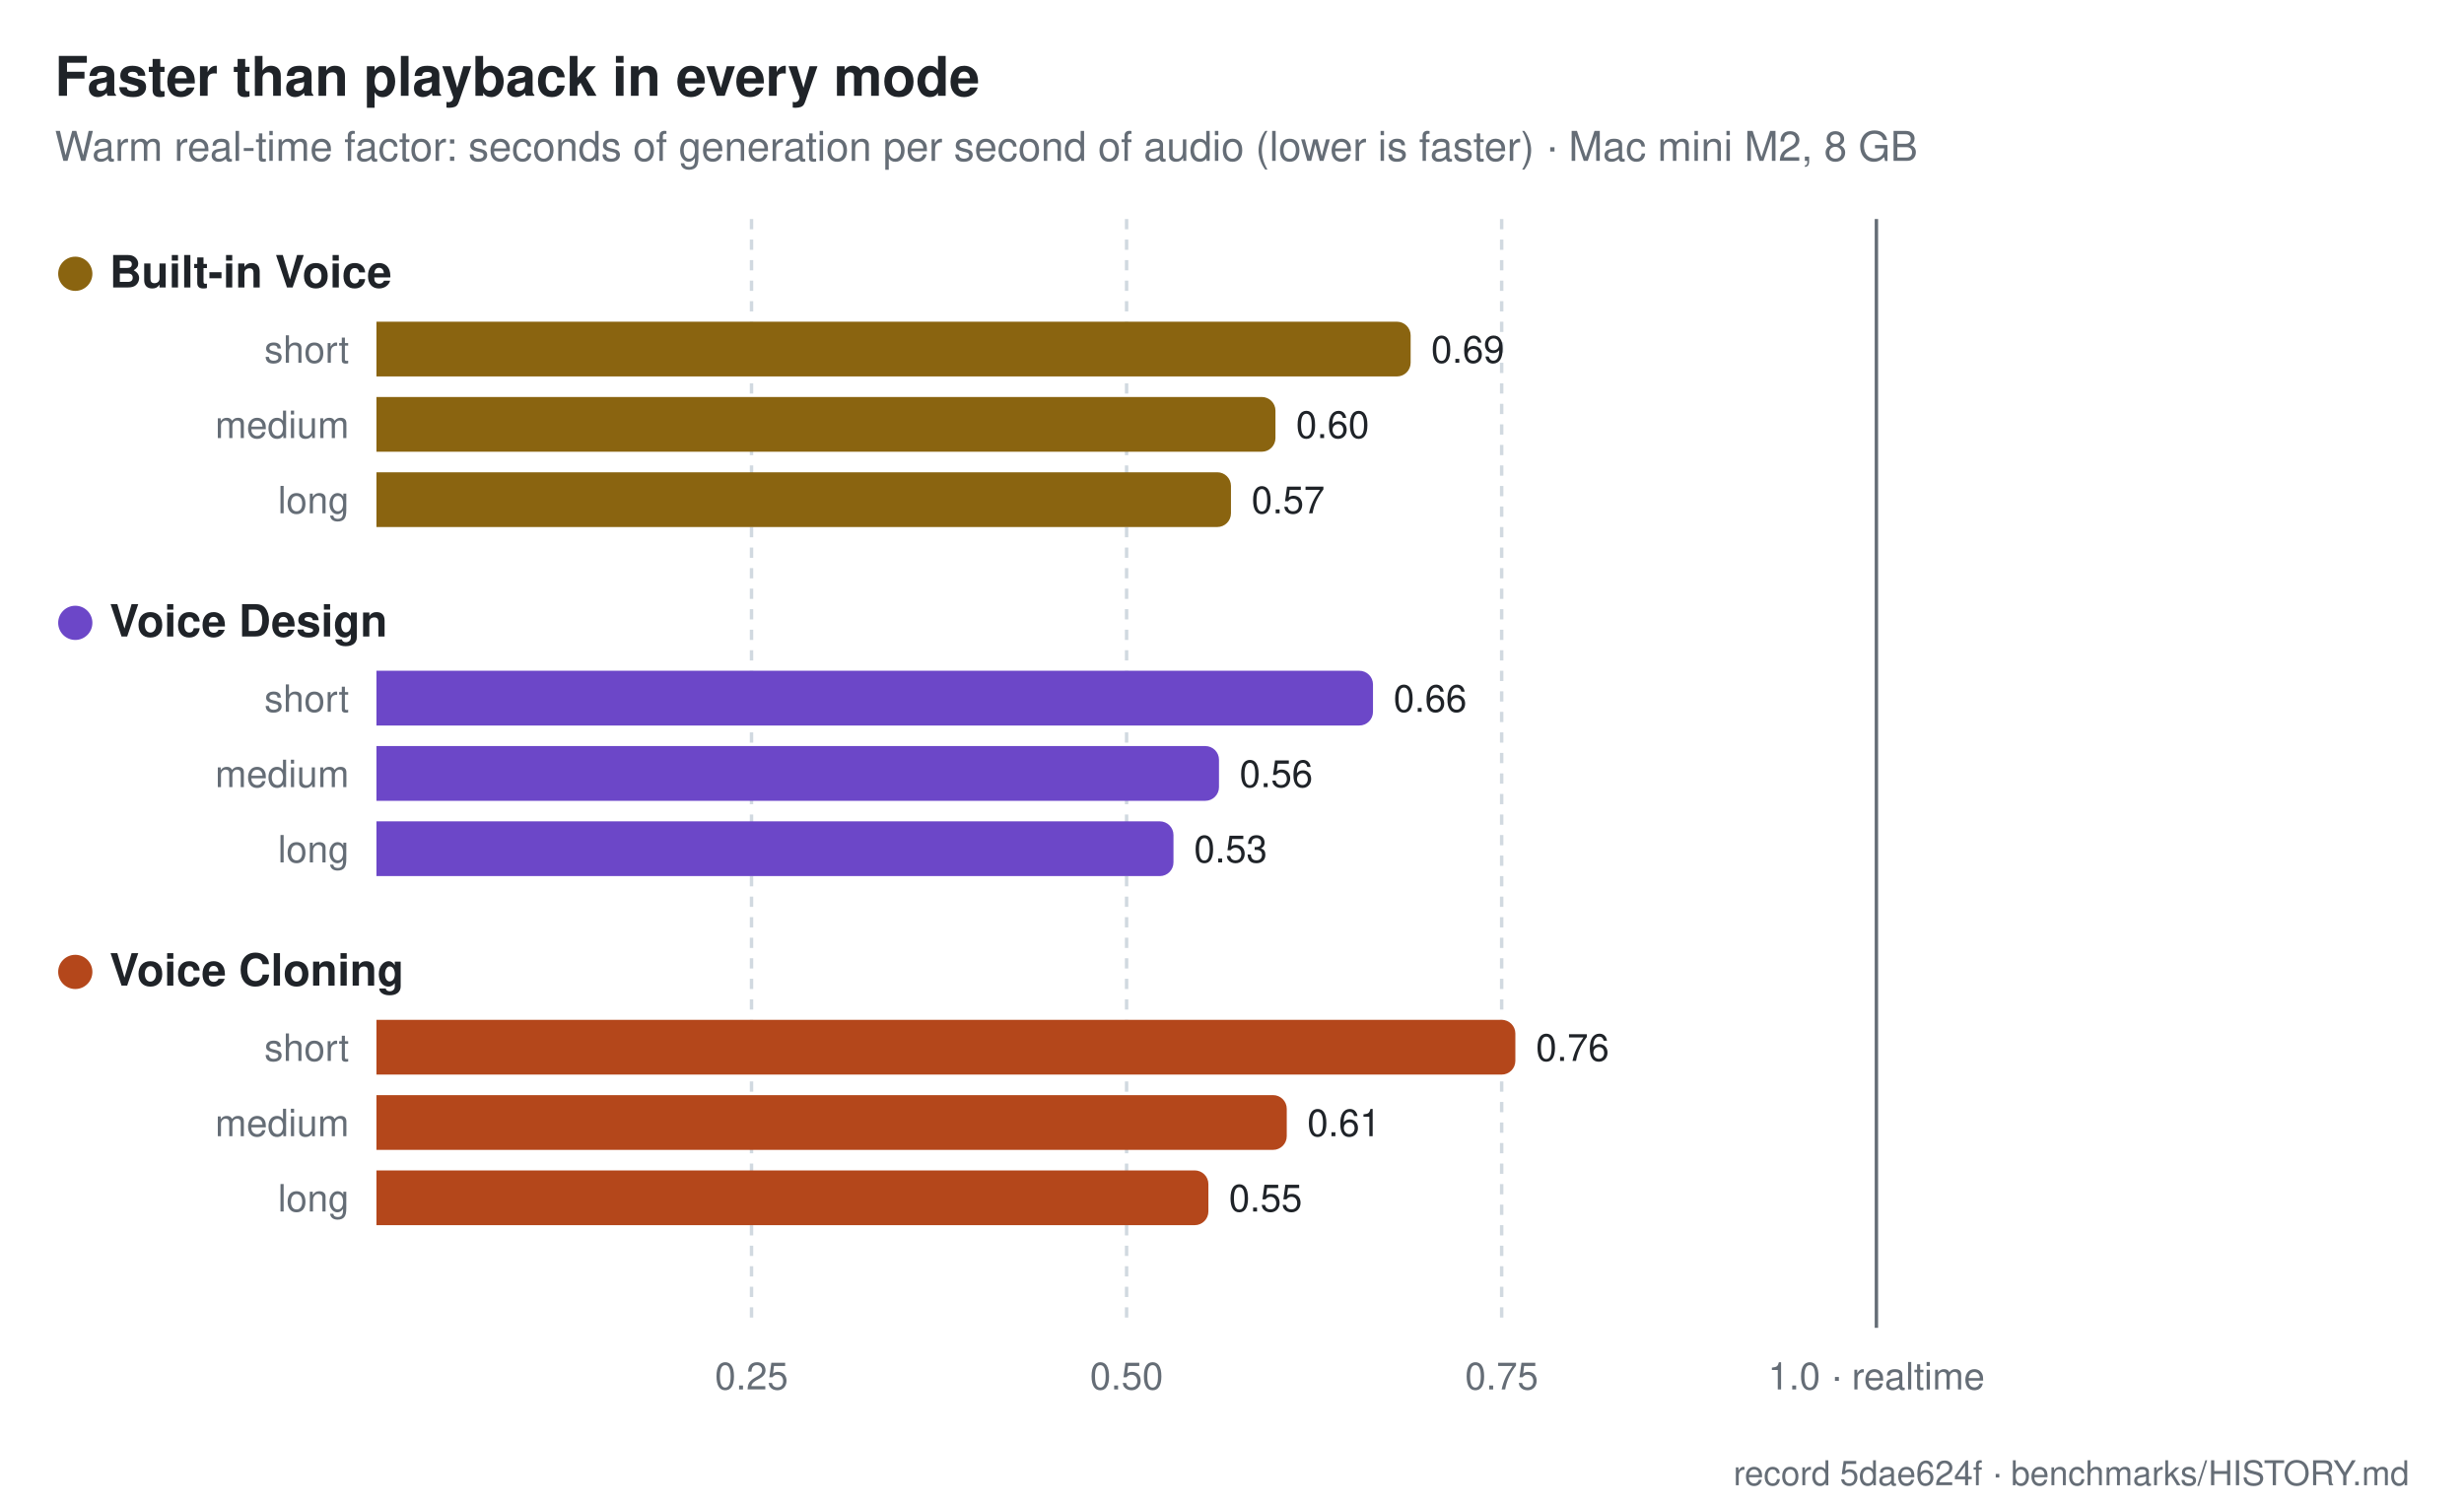
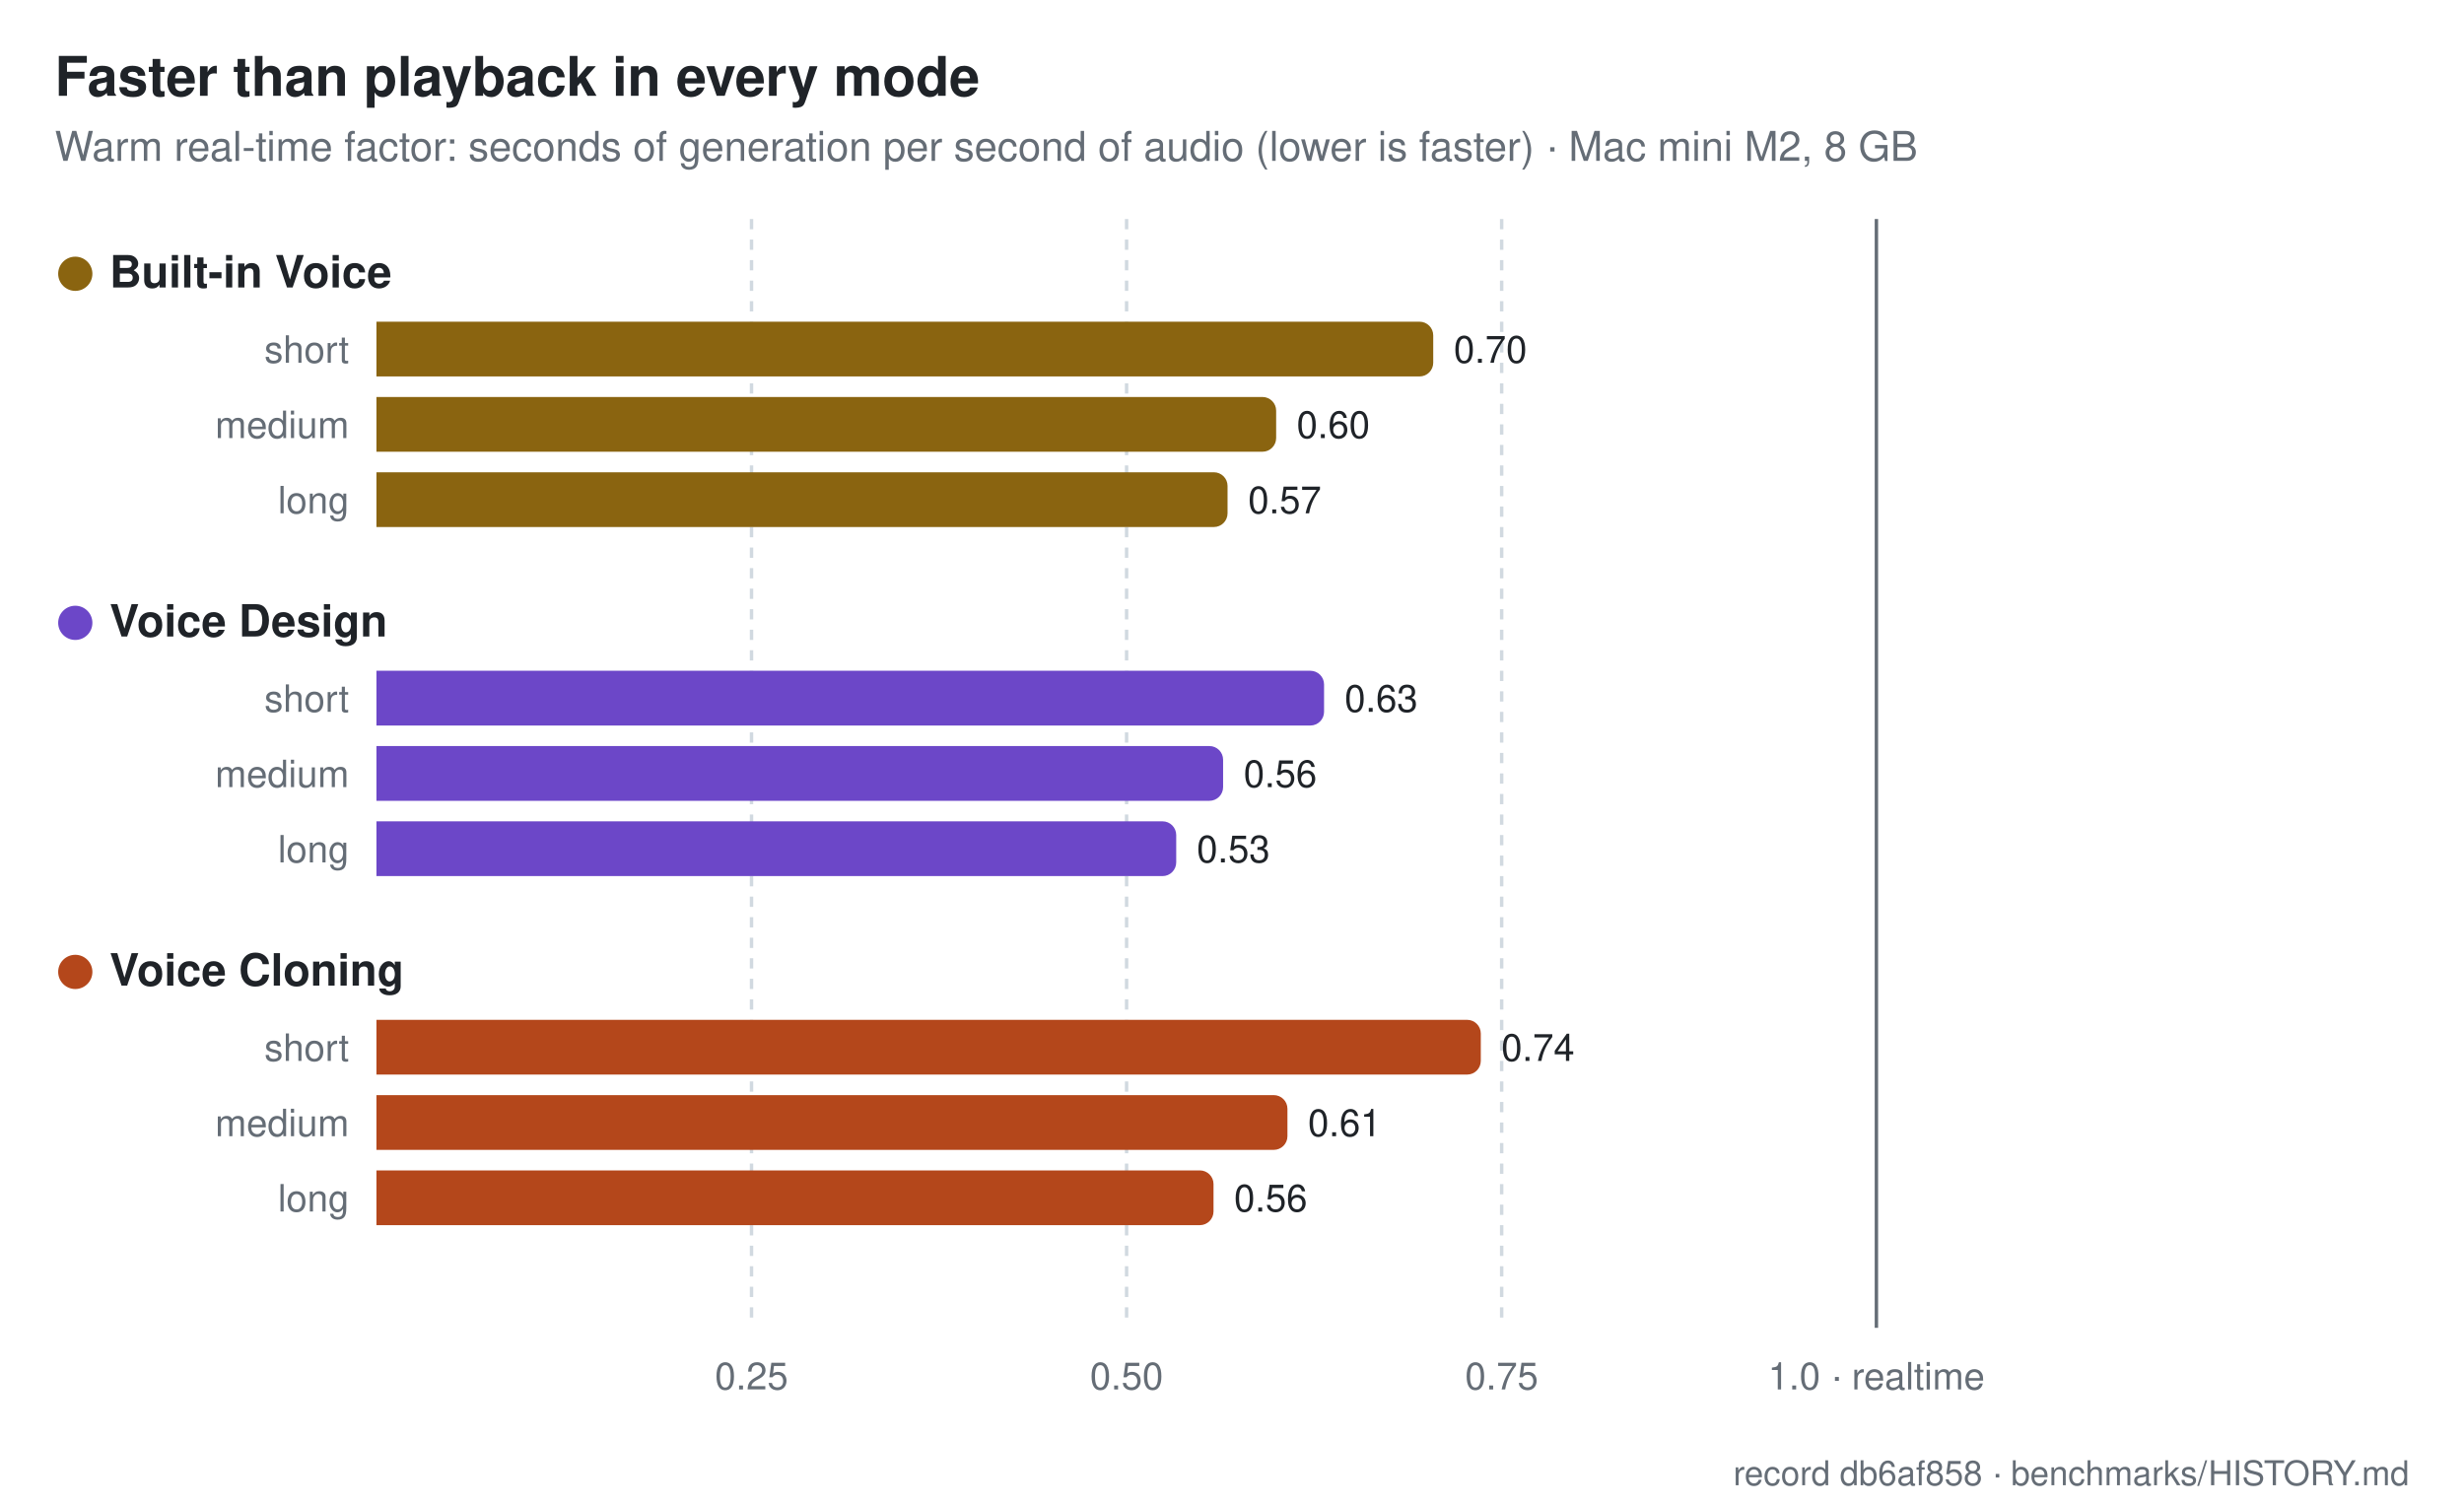
<svg xmlns="http://www.w3.org/2000/svg" width="720" height="440" viewBox="0 0 720 440" role="img">
  <g font-family="-apple-system,BlinkMacSystemFont,'Segoe UI',Helvetica,Arial,sans-serif">
    <text x="16.0" y="28.0" fill="#1f2328" font-size="16" font-weight="600" text-anchor="start">Faster than playback in every mode</text>
    <text x="16.0" y="47.0" fill="#656d76" font-size="12" font-weight="normal" text-anchor="start">Warm real-time factor: seconds of generation per second of audio (lower is faster) · Mac mini M2, 8 GB</text>
    <line x1="219.6" y1="64.0" x2="219.6" y2="388" stroke="#d1d9e0" stroke-width="1" stroke-dasharray="3 3" />
    <text x="219.6" y="406.0" fill="#656d76" font-size="11" font-weight="normal" text-anchor="middle">0.25</text>
    <line x1="329.2" y1="64.0" x2="329.2" y2="388" stroke="#d1d9e0" stroke-width="1" stroke-dasharray="3 3" />
    <text x="329.2" y="406.0" fill="#656d76" font-size="11" font-weight="normal" text-anchor="middle">0.50</text>
    <line x1="438.8" y1="64.0" x2="438.8" y2="388" stroke="#d1d9e0" stroke-width="1" stroke-dasharray="3 3" />
    <text x="438.8" y="406.0" fill="#656d76" font-size="11" font-weight="normal" text-anchor="middle">0.75</text>
    <line x1="548.3" y1="64.0" x2="548.3" y2="388" stroke="#656d76" stroke-width="1" />
    <text x="548.3" y="406.0" fill="#656d76" font-size="11" font-weight="normal" text-anchor="middle">1.0 · realtime</text>
    <circle cx="22" cy="80.0" r="5" fill="#8A6410" />
    <text x="32.0" y="84.0" fill="#1f2328" font-size="13" font-weight="600" text-anchor="start">Built-in Voice</text>
    <text x="102.0" y="106.0" fill="#656d76" font-size="11" font-weight="normal" text-anchor="end">short</text>
-     <path d="M110.0 94.0 h298.2 a4 4 0 0 1 4 4 v8.0 a4 4 0 0 1 -4 4 h-298.2 z" fill="#8A6410" />
-     <text x="418.2" y="106.0" fill="#1f2328" font-size="11" font-weight="normal" text-anchor="start">0.69</text>
+     <path d="M110.0 94.0 h304.8 a4 4 0 0 1 4 4 v8.0 a4 4 0 0 1 -4 4 h-304.8 z" fill="#8A6410" />
+     <text x="424.8" y="106.0" fill="#1f2328" font-size="11" font-weight="normal" text-anchor="start">0.70</text>
    <text x="102.0" y="128.0" fill="#656d76" font-size="11" font-weight="normal" text-anchor="end">medium</text>
-     <path d="M110.0 116.0 h258.7 a4 4 0 0 1 4 4 v8.0 a4 4 0 0 1 -4 4 h-258.7 z" fill="#8A6410" />
-     <text x="378.7" y="128.0" fill="#1f2328" font-size="11" font-weight="normal" text-anchor="start">0.60</text>
+     <path d="M110.0 116.0 h258.9 a4 4 0 0 1 4 4 v8.0 a4 4 0 0 1 -4 4 h-258.9 z" fill="#8A6410" />
+     <text x="378.9" y="128.0" fill="#1f2328" font-size="11" font-weight="normal" text-anchor="start">0.60</text>
    <text x="102.0" y="150.0" fill="#656d76" font-size="11" font-weight="normal" text-anchor="end">long</text>
-     <path d="M110.0 138.0 h245.7 a4 4 0 0 1 4 4 v8.0 a4 4 0 0 1 -4 4 h-245.7 z" fill="#8A6410" />
-     <text x="365.7" y="150.0" fill="#1f2328" font-size="11" font-weight="normal" text-anchor="start">0.57</text>
+     <path d="M110.0 138.0 h244.7 a4 4 0 0 1 4 4 v8.0 a4 4 0 0 1 -4 4 h-244.7 z" fill="#8A6410" />
+     <text x="364.7" y="150.0" fill="#1f2328" font-size="11" font-weight="normal" text-anchor="start">0.57</text>
    <circle cx="22" cy="182.0" r="5" fill="#6C47C8" />
    <text x="32.0" y="186.0" fill="#1f2328" font-size="13" font-weight="600" text-anchor="start">Voice Design</text>
    <text x="102.0" y="208.0" fill="#656d76" font-size="11" font-weight="normal" text-anchor="end">short</text>
-     <path d="M110.0 196.0 h287.2 a4 4 0 0 1 4 4 v8.0 a4 4 0 0 1 -4 4 h-287.2 z" fill="#6C47C8" />
-     <text x="407.2" y="208.0" fill="#1f2328" font-size="11" font-weight="normal" text-anchor="start">0.66</text>
+     <path d="M110.0 196.0 h272.9 a4 4 0 0 1 4 4 v8.0 a4 4 0 0 1 -4 4 h-272.9 z" fill="#6C47C8" />
+     <text x="392.9" y="208.0" fill="#1f2328" font-size="11" font-weight="normal" text-anchor="start">0.63</text>
    <text x="102.0" y="230.0" fill="#656d76" font-size="11" font-weight="normal" text-anchor="end">medium</text>
-     <path d="M110.0 218.0 h242.2 a4 4 0 0 1 4 4 v8.0 a4 4 0 0 1 -4 4 h-242.2 z" fill="#6C47C8" />
-     <text x="362.2" y="230.0" fill="#1f2328" font-size="11" font-weight="normal" text-anchor="start">0.56</text>
+     <path d="M110.0 218.0 h243.4 a4 4 0 0 1 4 4 v8.0 a4 4 0 0 1 -4 4 h-243.4 z" fill="#6C47C8" />
+     <text x="363.4" y="230.0" fill="#1f2328" font-size="11" font-weight="normal" text-anchor="start">0.56</text>
    <text x="102.0" y="252.0" fill="#656d76" font-size="11" font-weight="normal" text-anchor="end">long</text>
-     <path d="M110.0 240.0 h228.9 a4 4 0 0 1 4 4 v8.0 a4 4 0 0 1 -4 4 h-228.9 z" fill="#6C47C8" />
-     <text x="348.9" y="252.0" fill="#1f2328" font-size="11" font-weight="normal" text-anchor="start">0.53</text>
+     <path d="M110.0 240.0 h229.7 a4 4 0 0 1 4 4 v8.0 a4 4 0 0 1 -4 4 h-229.7 z" fill="#6C47C8" />
+     <text x="349.7" y="252.0" fill="#1f2328" font-size="11" font-weight="normal" text-anchor="start">0.53</text>
    <circle cx="22" cy="284.0" r="5" fill="#B4471B" />
    <text x="32.0" y="288.0" fill="#1f2328" font-size="13" font-weight="600" text-anchor="start">Voice Cloning</text>
    <text x="102.0" y="310.0" fill="#656d76" font-size="11" font-weight="normal" text-anchor="end">short</text>
-     <path d="M110.0 298.0 h328.8 a4 4 0 0 1 4 4 v8.0 a4 4 0 0 1 -4 4 h-328.8 z" fill="#B4471B" />
-     <text x="448.8" y="310.0" fill="#1f2328" font-size="11" font-weight="normal" text-anchor="start">0.76</text>
+     <path d="M110.0 298.0 h318.7 a4 4 0 0 1 4 4 v8.0 a4 4 0 0 1 -4 4 h-318.7 z" fill="#B4471B" />
+     <text x="438.7" y="310.0" fill="#1f2328" font-size="11" font-weight="normal" text-anchor="start">0.74</text>
    <text x="102.0" y="332.0" fill="#656d76" font-size="11" font-weight="normal" text-anchor="end">medium</text>
-     <path d="M110.0 320.0 h262.0 a4 4 0 0 1 4 4 v8.0 a4 4 0 0 1 -4 4 h-262.0 z" fill="#B4471B" />
-     <text x="382.0" y="332.0" fill="#1f2328" font-size="11" font-weight="normal" text-anchor="start">0.61</text>
+     <path d="M110.0 320.0 h262.2 a4 4 0 0 1 4 4 v8.0 a4 4 0 0 1 -4 4 h-262.2 z" fill="#B4471B" />
+     <text x="382.2" y="332.0" fill="#1f2328" font-size="11" font-weight="normal" text-anchor="start">0.61</text>
    <text x="102.0" y="354.0" fill="#656d76" font-size="11" font-weight="normal" text-anchor="end">long</text>
-     <path d="M110.0 342.0 h239.1 a4 4 0 0 1 4 4 v8.0 a4 4 0 0 1 -4 4 h-239.1 z" fill="#B4471B" />
-     <text x="359.1" y="354.0" fill="#1f2328" font-size="11" font-weight="normal" text-anchor="start">0.55</text>
-     <text x="704.0" y="434.0" fill="#656d76" font-size="10" font-weight="normal" text-anchor="end">record 5dae624f · benchmarks/HISTORY.md</text>
+     <path d="M110.0 342.0 h240.6 a4 4 0 0 1 4 4 v8.0 a4 4 0 0 1 -4 4 h-240.6 z" fill="#B4471B" />
+     <text x="360.6" y="354.0" fill="#1f2328" font-size="11" font-weight="normal" text-anchor="start">0.56</text>
+     <text x="704.0" y="434.0" fill="#656d76" font-size="10" font-weight="normal" text-anchor="end">record db6af858 · benchmarks/HISTORY.md</text>
  </g>
</svg>
